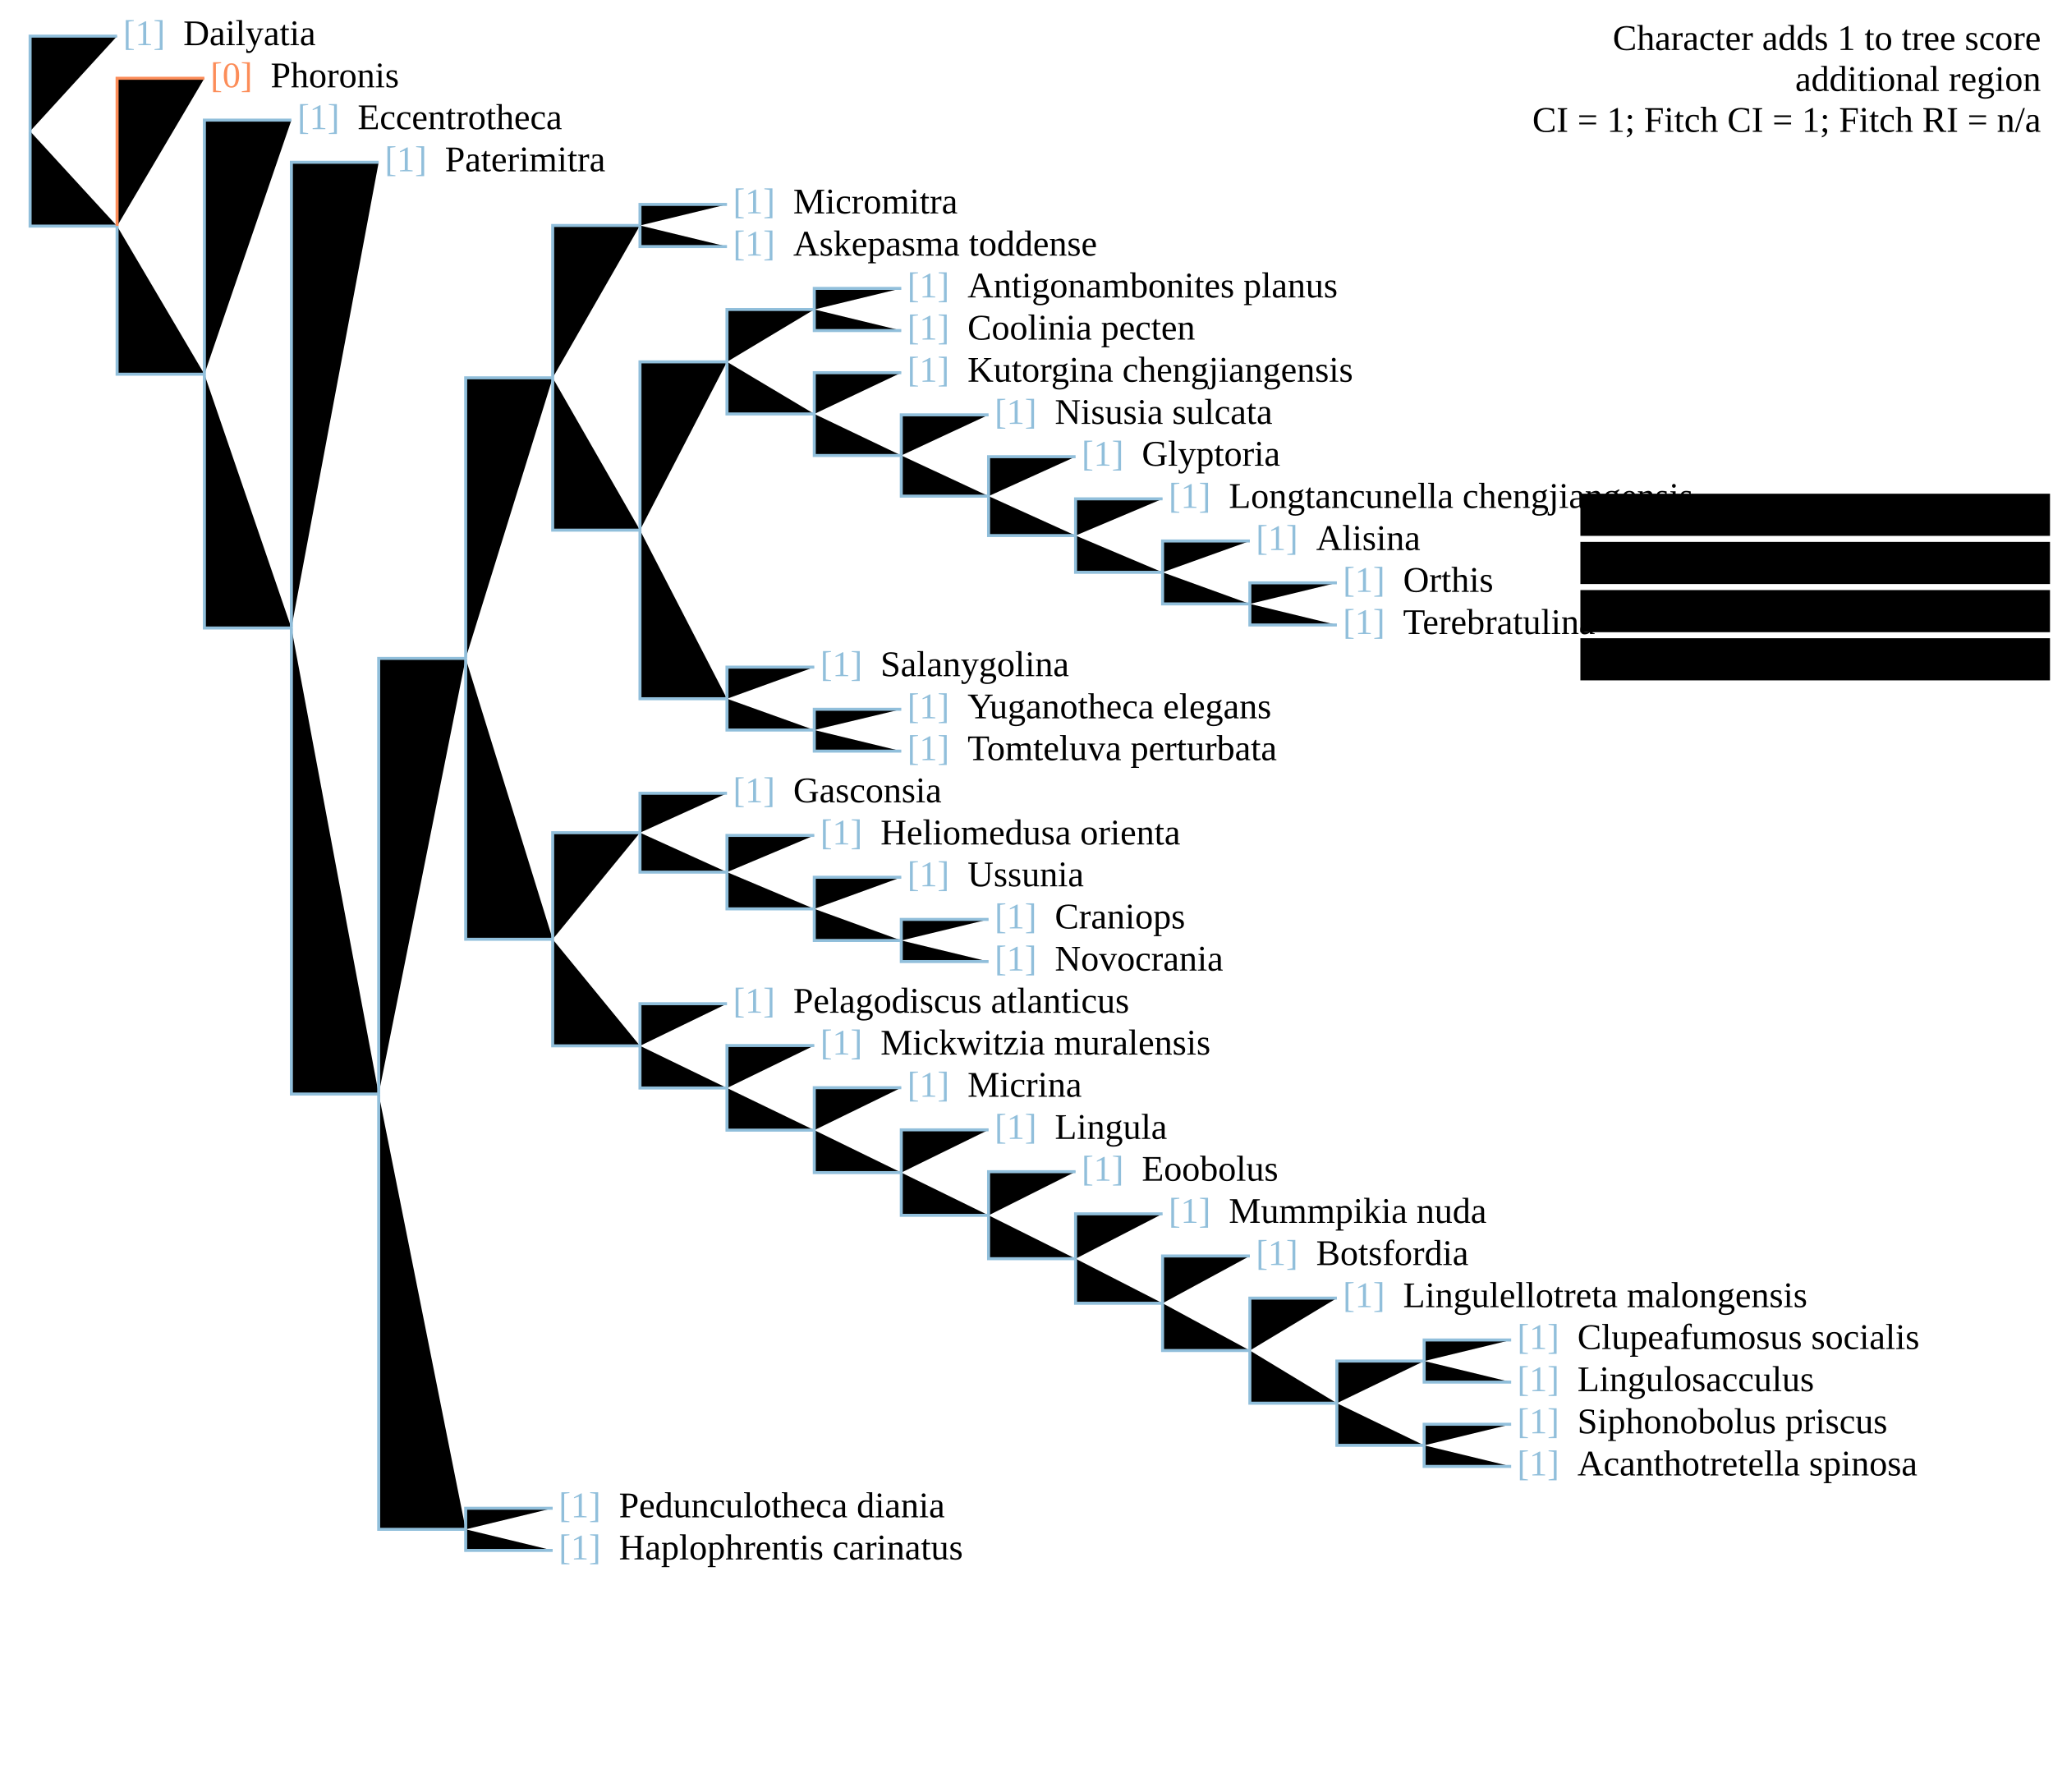
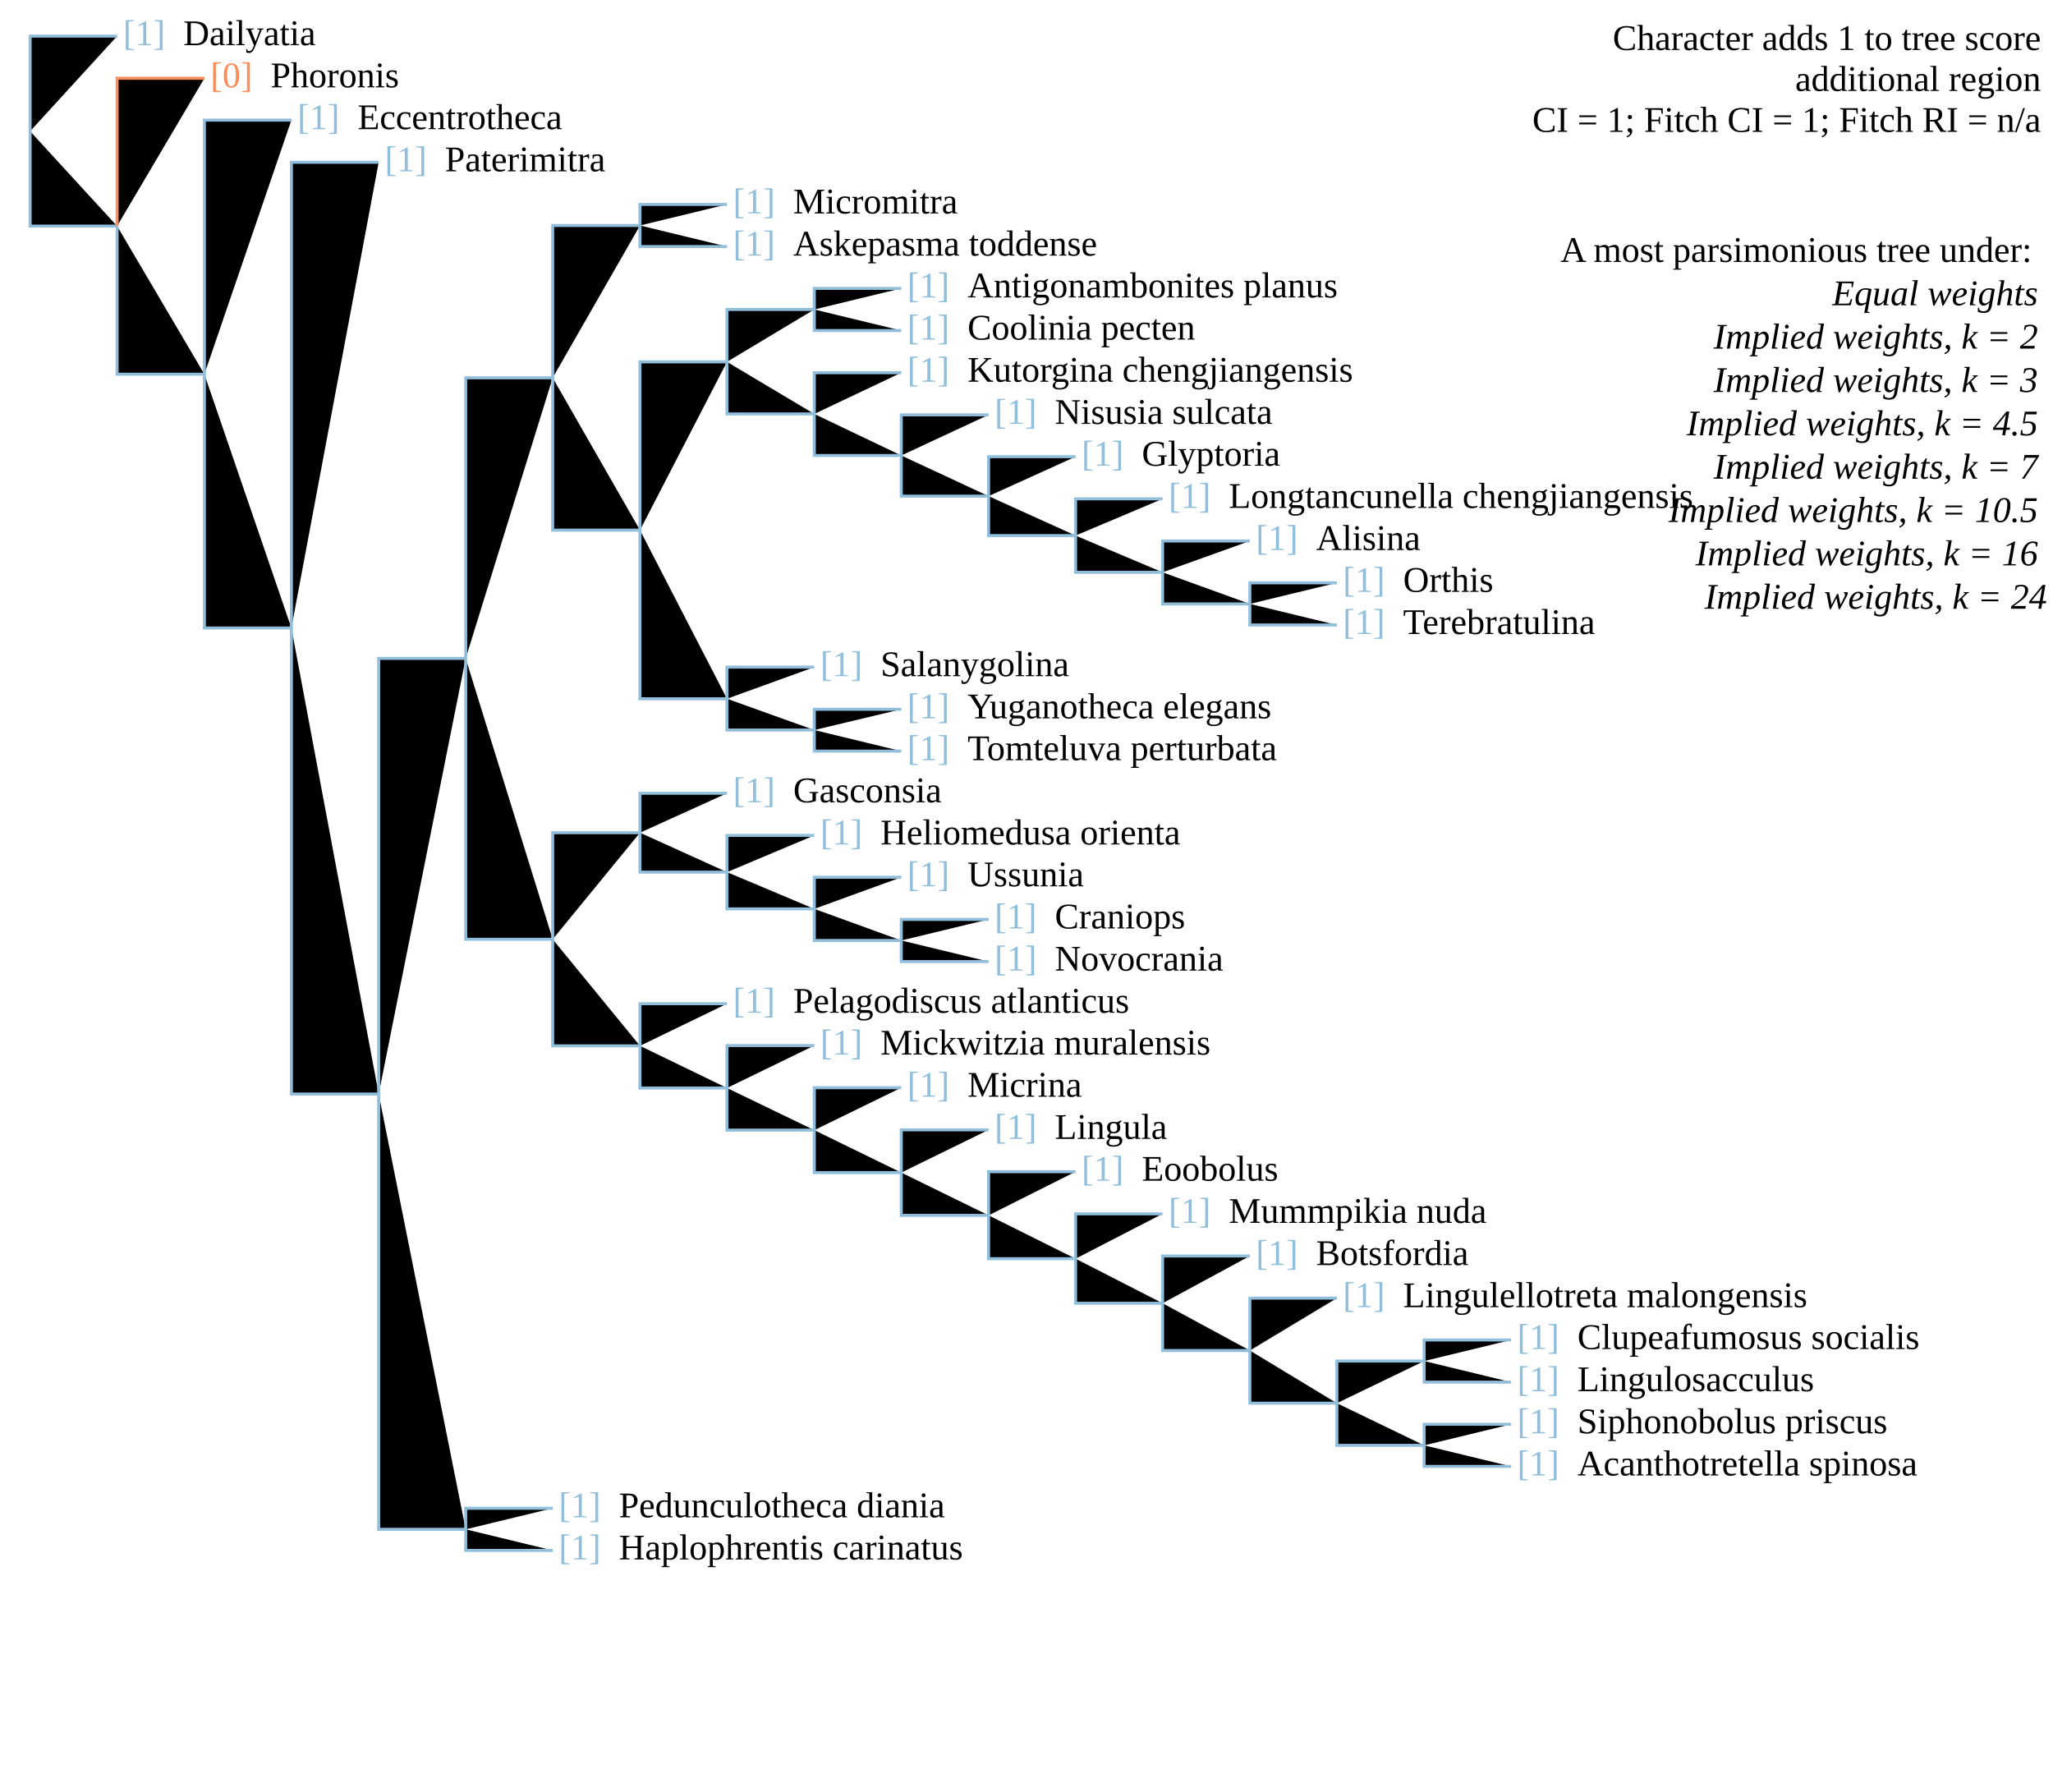
<svg xmlns="http://www.w3.org/2000/svg" version="1.1" width="682" height="595" class="tree" char="1">
+   <text x="678" y="16.6" text-anchor="end" class="stepsLabel">Character adds <tspan class="score">1</tspan> to tree score</text>
+   <text x="678" y="30.2" text-anchor="end" class="stepsLabel">
+     <tspan class="score" /> additional region</text>
+   <text x="678" y="43.8" text-anchor="end" class="stepsLabel">CI = 1; Fitch CI = 1; Fitch RI = n/a</text>
+   <text x="678" y="71" text-anchor="end" class="stepsLabel">
+     <tspan dy="16">A most parsimonious tree under:</tspan>
+     <tspan x="680" style="font-style:italic" class="notThisAn" dy="1.2em" />
+     <tspan x="680" style="font-style:italic" class="notThisAn" dy="1.2em" />
+     <tspan x="680" style="font-style:italic" class="notThisAn" dy="1.2em" />
+     <tspan x="680" style="font-style:italic" class="notThisAn" dy="1.2em" />
+     <tspan x="680" style="font-style:italic" class="thisAn" dy="1.2em" />
+     <tspan x="680" style="font-style:italic" class="thisAn" dy="1.2em" />
+     <tspan x="680" style="font-style:italic" class="thisAn" dy="1.2em" />
+     <tspan x="680" style="font-style:italic" class="thisAn" dy="1.2em">Equal weights</tspan>
+     <tspan x="680" style="font-style:italic" class="notThisAn" dy="1.2em" />
+     <tspan x="680" style="font-style:italic" class="notThisAn" dy="1.2em" />
+     <tspan x="680" style="font-style:italic" class="notThisAn" dy="1.2em" />
+     <tspan x="680" style="font-style:italic" class="notThisAn" dy="1.2em" />
+     <tspan x="680" style="font-style:italic" class="thisAn" dy="1.2em" />
+     <tspan x="680" style="font-style:italic" class="thisAn" dy="1.2em" />
+     <tspan x="680" style="font-style:italic" class="thisAn" dy="1.2em" />
+     <tspan x="680" style="font-style:italic" class="thisAn" dy="1.2em">Implied weights, k = 2</tspan>
+     <tspan x="680" style="font-style:italic" class="notThisAn" dy="1.2em" />
+     <tspan x="680" style="font-style:italic" class="notThisAn" dy="1.2em" />
+     <tspan x="680" style="font-style:italic" class="notThisAn" dy="1.2em" />
+     <tspan x="680" style="font-style:italic" class="notThisAn" dy="1.2em" />
+     <tspan x="680" style="font-style:italic" class="thisAn" dy="1.2em" />
+     <tspan x="680" style="font-style:italic" class="thisAn" dy="1.2em" />
+     <tspan x="680" style="font-style:italic" class="thisAn" dy="1.2em" />
+     <tspan x="680" style="font-style:italic" class="thisAn" dy="1.2em">Implied weights, k = 3</tspan>
+     <tspan x="680" style="font-style:italic" class="notThisAn" dy="1.2em" />
+     <tspan x="680" style="font-style:italic" class="notThisAn" dy="1.2em" />
+     <tspan x="680" style="font-style:italic" class="notThisAn" dy="1.2em" />
+     <tspan x="680" style="font-style:italic" class="notThisAn" dy="1.2em" />
+     <tspan x="680" style="font-style:italic" class="thisAn" dy="1.2em" />
+     <tspan x="680" style="font-style:italic" class="thisAn" dy="1.2em" />
+     <tspan x="680" style="font-style:italic" class="thisAn" dy="1.2em" />
+     <tspan x="680" style="font-style:italic" class="thisAn" dy="1.2em">Implied weights, k = 4.5</tspan>
+     <tspan x="680" style="font-style:italic" class="notThisAn" dy="1.2em" />
+     <tspan x="680" style="font-style:italic" class="notThisAn" dy="1.2em" />
+     <tspan x="680" style="font-style:italic" class="notThisAn" dy="1.2em" />
+     <tspan x="680" style="font-style:italic" class="notThisAn" dy="1.2em" />
+     <tspan x="680" style="font-style:italic" class="thisAn" dy="1.2em" />
+     <tspan x="680" style="font-style:italic" class="thisAn" dy="1.2em" />
+     <tspan x="680" style="font-style:italic" class="thisAn" dy="1.2em" />
+     <tspan x="680" style="font-style:italic" class="thisAn" dy="1.2em">Implied weights, k = 7</tspan>
+     <tspan x="680" style="font-style:italic" class="notThisAn" dy="1.2em" />
+     <tspan x="680" style="font-style:italic" class="notThisAn" dy="1.2em" />
+     <tspan x="680" style="font-style:italic" class="notThisAn" dy="1.2em" />
+     <tspan x="680" style="font-style:italic" class="notThisAn" dy="1.2em" />
+     <tspan x="680" style="font-style:italic" class="thisAn" dy="1.2em" />
+     <tspan x="680" style="font-style:italic" class="thisAn" dy="1.2em" />
+     <tspan x="680" style="font-style:italic" class="thisAn" dy="1.2em" />
+     <tspan x="680" style="font-style:italic" class="thisAn" dy="1.2em">Implied weights, k = 10.5</tspan>
+     <tspan x="680" style="font-style:italic" class="notThisAn" dy="1.2em" />
+     <tspan x="680" style="font-style:italic" class="notThisAn" dy="1.2em" />
+     <tspan x="680" style="font-style:italic" class="notThisAn" dy="1.2em" />
+     <tspan x="680" style="font-style:italic" class="notThisAn" dy="1.2em" />
+     <tspan x="680" style="font-style:italic" class="thisAn" dy="1.2em" />
+     <tspan x="680" style="font-style:italic" class="thisAn" dy="1.2em" />
+     <tspan x="680" style="font-style:italic" class="thisAn" dy="1.2em" />
+     <tspan x="680" style="font-style:italic" class="thisAn" dy="1.2em">Implied weights, k = 16</tspan>
+     <tspan x="680" style="font-style:italic" class="notThisAn" dy="1.2em" />
+     <tspan x="680" style="font-style:italic" class="notThisAn" dy="1.2em" />
+     <tspan x="680" style="font-style:italic" class="notThisAn" dy="1.2em" />
+     <tspan x="680" style="font-style:italic" class="notThisAn" dy="1.2em" />
+     <tspan x="680" style="font-style:italic" class="thisAn" dy="1.2em" />
+     <tspan x="680" style="font-style:italic" class="thisAn" dy="1.2em" />
+     <tspan x="680" style="font-style:italic" class="thisAn" dy="1.2em" />
+     <tspan x="680" style="font-style:italic" class="thisAn" dy="1.2em">Implied weights, k = 24</tspan>
+   </text>
  <text x="40.9" y="15" fill="#91bfdb" class="flag">[1]</text>
  <text x="60.9" y="15" class="taxonLabel">Dailyatia</text>
  <text x="98.8" y="42.9" fill="#91bfdb" class="flag">[1]</text>
  <text x="118.8" y="42.9" class="taxonLabel">Eccentrotheca</text>
  <text x="69.9" y="29" fill="#fc8d59" class="flag">[0]</text>
  <text x="89.9" y="29" class="taxonLabel">Phoronis</text>
  <text x="127.8" y="56.9" fill="#91bfdb" class="flag">[1]</text>
  <text x="147.8" y="56.9" class="taxonLabel">Paterimitra</text>
  <text x="243.5" y="70.9" fill="#91bfdb" class="flag">[1]</text>
  <text x="263.5" y="70.9" class="taxonLabel">Micromitra</text>
  <text x="243.5" y="84.9" fill="#91bfdb" class="flag">[1]</text>
  <text x="263.5" y="84.9" class="taxonLabel">Askepasma toddense</text>
  <text x="272.5" y="224.6" fill="#91bfdb" class="flag">[1]</text>
  <text x="292.5" y="224.6" class="taxonLabel">Salanygolina</text>
  <text x="301.4" y="252.5" fill="#91bfdb" class="flag">[1]</text>
  <text x="321.4" y="252.5" class="taxonLabel">Tomteluva perturbata</text>
  <text x="301.4" y="238.6" fill="#91bfdb" class="flag">[1]</text>
  <text x="321.4" y="238.6" class="taxonLabel">Yuganotheca elegans</text>
  <text x="301.4" y="112.8" fill="#91bfdb" class="flag">[1]</text>
  <text x="321.4" y="112.8" class="taxonLabel">Coolinia pecten</text>
  <text x="301.4" y="98.8" fill="#91bfdb" class="flag">[1]</text>
  <text x="321.4" y="98.8" class="taxonLabel">Antigonambonites planus</text>
  <text x="301.4" y="126.8" fill="#91bfdb" class="flag">[1]</text>
  <text x="321.4" y="126.8" class="taxonLabel">Kutorgina chengjiangensis</text>
  <text x="330.4" y="140.8" fill="#91bfdb" class="flag">[1]</text>
  <text x="350.4" y="140.8" class="taxonLabel">Nisusia sulcata</text>
  <text x="359.3" y="154.7" fill="#91bfdb" class="flag">[1]</text>
  <text x="379.3" y="154.7" class="taxonLabel">Glyptoria</text>
  <text x="388.2" y="168.7" fill="#91bfdb" class="flag">[1]</text>
  <text x="408.2" y="168.7" class="taxonLabel">Longtancunella chengjiangensis</text>
  <text x="417.2" y="182.7" fill="#91bfdb" class="flag">[1]</text>
  <text x="437.2" y="182.7" class="taxonLabel">Alisina</text>
  <text x="446.1" y="210.6" fill="#91bfdb" class="flag">[1]</text>
  <text x="466.1" y="210.6" class="taxonLabel">Terebratulina</text>
  <text x="446.1" y="196.6" fill="#91bfdb" class="flag">[1]</text>
  <text x="466.1" y="196.6" class="taxonLabel">Orthis</text>
  <text x="243.5" y="266.5" fill="#91bfdb" class="flag">[1]</text>
  <text x="263.5" y="266.5" class="taxonLabel">Gasconsia</text>
  <text x="272.5" y="280.5" fill="#91bfdb" class="flag">[1]</text>
  <text x="292.5" y="280.5" class="taxonLabel">Heliomedusa orienta</text>
  <text x="301.4" y="294.4" fill="#91bfdb" class="flag">[1]</text>
  <text x="321.4" y="294.4" class="taxonLabel">Ussunia</text>
  <text x="330.4" y="322.4" fill="#91bfdb" class="flag">[1]</text>
  <text x="350.4" y="322.4" class="taxonLabel">Novocrania</text>
  <text x="330.4" y="308.4" fill="#91bfdb" class="flag">[1]</text>
  <text x="350.4" y="308.4" class="taxonLabel">Craniops</text>
  <text x="243.5" y="336.4" fill="#91bfdb" class="flag">[1]</text>
  <text x="263.5" y="336.4" class="taxonLabel">Pelagodiscus atlanticus</text>
  <text x="272.5" y="350.3" fill="#91bfdb" class="flag">[1]</text>
  <text x="292.5" y="350.3" class="taxonLabel">Mickwitzia muralensis</text>
  <text x="301.4" y="364.3" fill="#91bfdb" class="flag">[1]</text>
  <text x="321.4" y="364.3" class="taxonLabel">Micrina</text>
  <text x="330.4" y="378.3" fill="#91bfdb" class="flag">[1]</text>
  <text x="350.4" y="378.3" class="taxonLabel">Lingula</text>
  <text x="359.3" y="392.2" fill="#91bfdb" class="flag">[1]</text>
  <text x="379.3" y="392.2" class="taxonLabel">Eoobolus</text>
  <text x="388.2" y="406.2" fill="#91bfdb" class="flag">[1]</text>
  <text x="408.2" y="406.2" class="taxonLabel">Mummpikia nuda</text>
  <text x="417.2" y="420.2" fill="#91bfdb" class="flag">[1]</text>
  <text x="437.2" y="420.2" class="taxonLabel">Botsfordia</text>
  <text x="446.1" y="434.2" fill="#91bfdb" class="flag">[1]</text>
  <text x="466.1" y="434.2" class="taxonLabel">Lingulellotreta malongensis</text>
  <text x="504" y="448.1" fill="#91bfdb" class="flag">[1]</text>
  <text x="524" y="448.1" class="taxonLabel">Clupeafumosus socialis</text>
  <text x="504" y="462.1" fill="#91bfdb" class="flag">[1]</text>
  <text x="524" y="462.1" class="taxonLabel">Lingulosacculus</text>
  <text x="504" y="476.1" fill="#91bfdb" class="flag">[1]</text>
  <text x="524" y="476.1" class="taxonLabel">Siphonobolus priscus</text>
  <text x="504" y="490.1" fill="#91bfdb" class="flag">[1]</text>
  <text x="524" y="490.1" class="taxonLabel">Acanthotretella spinosa</text>
  <text x="185.6" y="518" fill="#91bfdb" class="flag">[1]</text>
  <text x="205.6" y="518" class="taxonLabel">Haplophrentis carinatus</text>
  <text x="185.6" y="504" fill="#91bfdb" class="flag">[1]</text>
  <text x="205.6" y="504" class="taxonLabel">Pedunculotheca diania</text>
  <path d="M10,43.6V12H38.9" stroke="#91bfdb" />
  <path d="M10,43.6V75.1H38.9" stroke="#91bfdb" />
  <path d="M38.9,75.1V26H67.9" stroke="#fc8d59" />
  <path d="M38.9,75.1V124.3H67.9" stroke="#91bfdb" />
  <path d="M67.9,124.3V39.9H96.8" stroke="#91bfdb" />
  <path d="M67.9,124.3V208.6H96.8" stroke="#91bfdb" />
  <path d="M96.8,208.6V53.9H125.8" stroke="#91bfdb" />
  <path d="M96.8,208.6V363.4H125.8" stroke="#91bfdb" />
  <path d="M125.8,363.4V218.7H154.7" stroke="#91bfdb" />
  <path d="M154.7,218.7V125.5H183.6" stroke="#91bfdb" />
  <path d="M183.6,125.5V74.9H212.6" stroke="#91bfdb" />
  <path d="M212.6,74.9V67.9H241.5" stroke="#91bfdb" />
  <path d="M212.6,74.9V81.9H241.5" stroke="#91bfdb" />
  <path d="M183.6,125.5V176.1H212.6" stroke="#91bfdb" />
  <path d="M212.6,176.1V120.2H241.5" stroke="#91bfdb" />
  <path d="M241.5,120.2V102.8H270.5" stroke="#91bfdb" />
  <path d="M270.5,102.8V95.8H299.4" stroke="#91bfdb" />
  <path d="M270.5,102.8V109.8H299.4" stroke="#91bfdb" />
  <path d="M241.5,120.2V137.5H270.5" stroke="#91bfdb" />
  <path d="M270.5,137.5V123.8H299.4" stroke="#91bfdb" />
  <path d="M270.5,137.5V151.3H299.4" stroke="#91bfdb" />
  <path d="M299.4,151.3V137.8H328.4" stroke="#91bfdb" />
  <path d="M299.4,151.3V164.8H328.4" stroke="#91bfdb" />
  <path d="M328.4,164.8V151.7H357.3" stroke="#91bfdb" />
  <path d="M328.4,164.8V177.9H357.3" stroke="#91bfdb" />
  <path d="M357.3,177.9V165.7H386.2" stroke="#91bfdb" />
  <path d="M357.3,177.9V190.1H386.2" stroke="#91bfdb" />
  <path d="M386.2,190.1V179.7H415.2" stroke="#91bfdb" />
  <path d="M386.2,190.1V200.6H415.2" stroke="#91bfdb" />
  <path d="M415.2,200.6V193.6H444.1" stroke="#91bfdb" />
  <path d="M415.2,200.6V207.6H444.1" stroke="#91bfdb" />
  <path d="M212.6,176.1V232.1H241.5" stroke="#91bfdb" />
  <path d="M241.5,232.1V221.6H270.5" stroke="#91bfdb" />
  <path d="M241.5,232.1V242.5H270.5" stroke="#91bfdb" />
  <path d="M270.5,242.5V235.6H299.4" stroke="#91bfdb" />
  <path d="M270.5,242.5V249.5H299.4" stroke="#91bfdb" />
  <path d="M154.7,218.7V312H183.6" stroke="#91bfdb" />
  <path d="M183.6,312V276.6H212.6" stroke="#91bfdb" />
  <path d="M212.6,276.6V263.5H241.5" stroke="#91bfdb" />
  <path d="M212.6,276.6V289.7H241.5" stroke="#91bfdb" />
  <path d="M241.5,289.7V277.5H270.5" stroke="#91bfdb" />
  <path d="M241.5,289.7V301.9H270.5" stroke="#91bfdb" />
  <path d="M270.5,301.9V291.4H299.4" stroke="#91bfdb" />
  <path d="M270.5,301.9V312.4H299.4" stroke="#91bfdb" />
  <path d="M299.4,312.4V305.4H328.4" stroke="#91bfdb" />
  <path d="M299.4,312.4V319.4H328.4" stroke="#91bfdb" />
  <path d="M183.6,312V347.4H212.6" stroke="#91bfdb" />
  <path d="M212.6,347.4V333.4H241.5" stroke="#91bfdb" />
  <path d="M212.6,347.4V361.4H241.5" stroke="#91bfdb" />
  <path d="M241.5,361.4V347.3H270.5" stroke="#91bfdb" />
  <path d="M241.5,361.4V375.4H270.5" stroke="#91bfdb" />
  <path d="M270.5,375.4V361.3H299.4" stroke="#91bfdb" />
  <path d="M270.5,375.4V389.5H299.4" stroke="#91bfdb" />
  <path d="M299.4,389.5V375.3H328.4" stroke="#91bfdb" />
  <path d="M299.4,389.5V403.7H328.4" stroke="#91bfdb" />
  <path d="M328.4,403.7V389.2H357.3" stroke="#91bfdb" />
  <path d="M328.4,403.7V418.1H357.3" stroke="#91bfdb" />
  <path d="M357.3,418.1V403.2H386.2" stroke="#91bfdb" />
  <path d="M357.3,418.1V432.9H386.2" stroke="#91bfdb" />
  <path d="M386.2,432.9V417.2H415.2" stroke="#91bfdb" />
  <path d="M386.2,432.9V448.6H415.2" stroke="#91bfdb" />
  <path d="M415.2,448.6V431.2H444.1" stroke="#91bfdb" />
  <path d="M415.2,448.6V466.1H444.1" stroke="#91bfdb" />
  <path d="M444.1,466.1V452.1H473.1" stroke="#91bfdb" />
  <path d="M473.1,452.1V445.1H502" stroke="#91bfdb" />
  <path d="M473.1,452.1V459.1H502" stroke="#91bfdb" />
  <path d="M444.1,466.1V480.1H473.1" stroke="#91bfdb" />
  <path d="M473.1,480.1V473.1H502" stroke="#91bfdb" />
  <path d="M473.1,480.1V487.1H502" stroke="#91bfdb" />
  <path d="M125.8,363.4V508H154.7" stroke="#91bfdb" />
  <path d="M154.7,508V501H183.6" stroke="#91bfdb" />
  <path d="M154.7,508V515H183.6" stroke="#91bfdb" />
-   <text x="678" y="16.6" text-anchor="end" class="stepsLabel">Character adds <tspan class="score">1</tspan> to tree score</text>
-   <text x="678" y="30.2" text-anchor="end" class="stepsLabel">
-     <tspan class="score" /> additional region</text>
-   <text x="678" y="43.8" text-anchor="end" class="stepsLabel">CI = 1; Fitch CI = 1; Fitch RI = n/a</text>
-   <path d="M681,164h-156v14h156z" class="analysis" />
-   <path d="M681,180h-156v14h156z" class="analysis" />
-   <path d="M681,196h-156v14h156z" class="analysis" />
-   <path d="M681,212h-156v14h156z" class="analysis" />
</svg>
